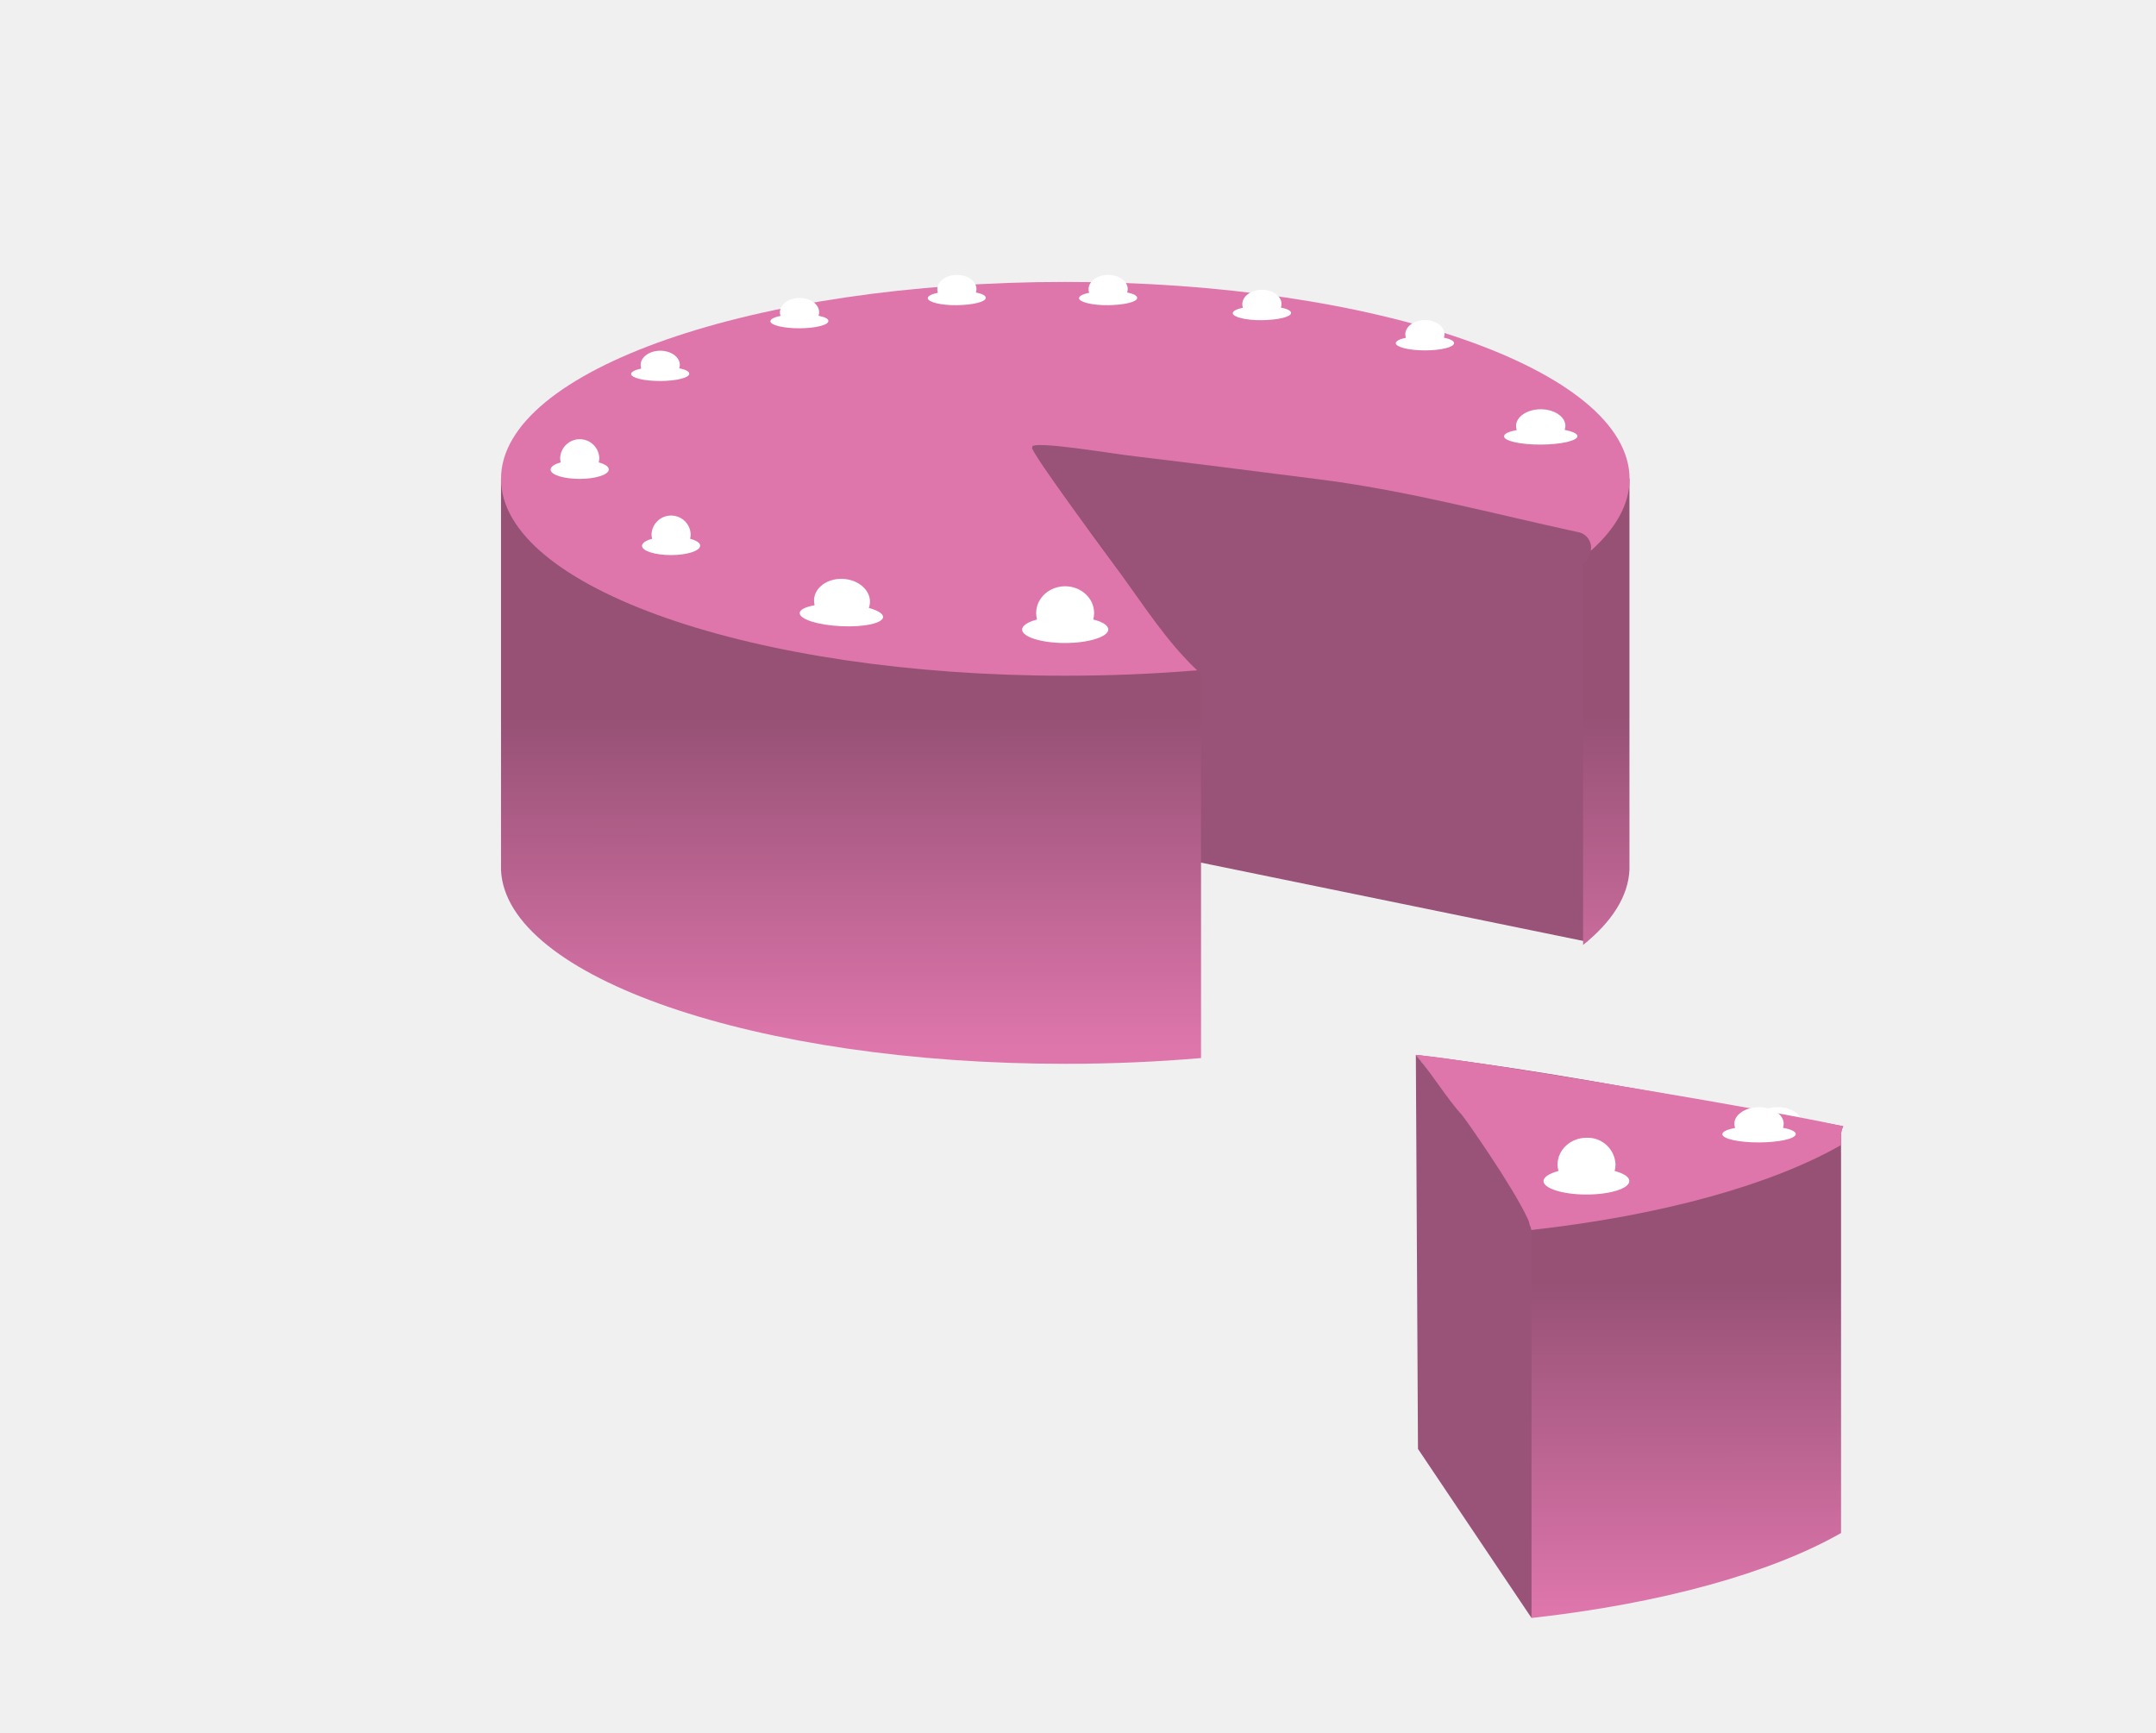
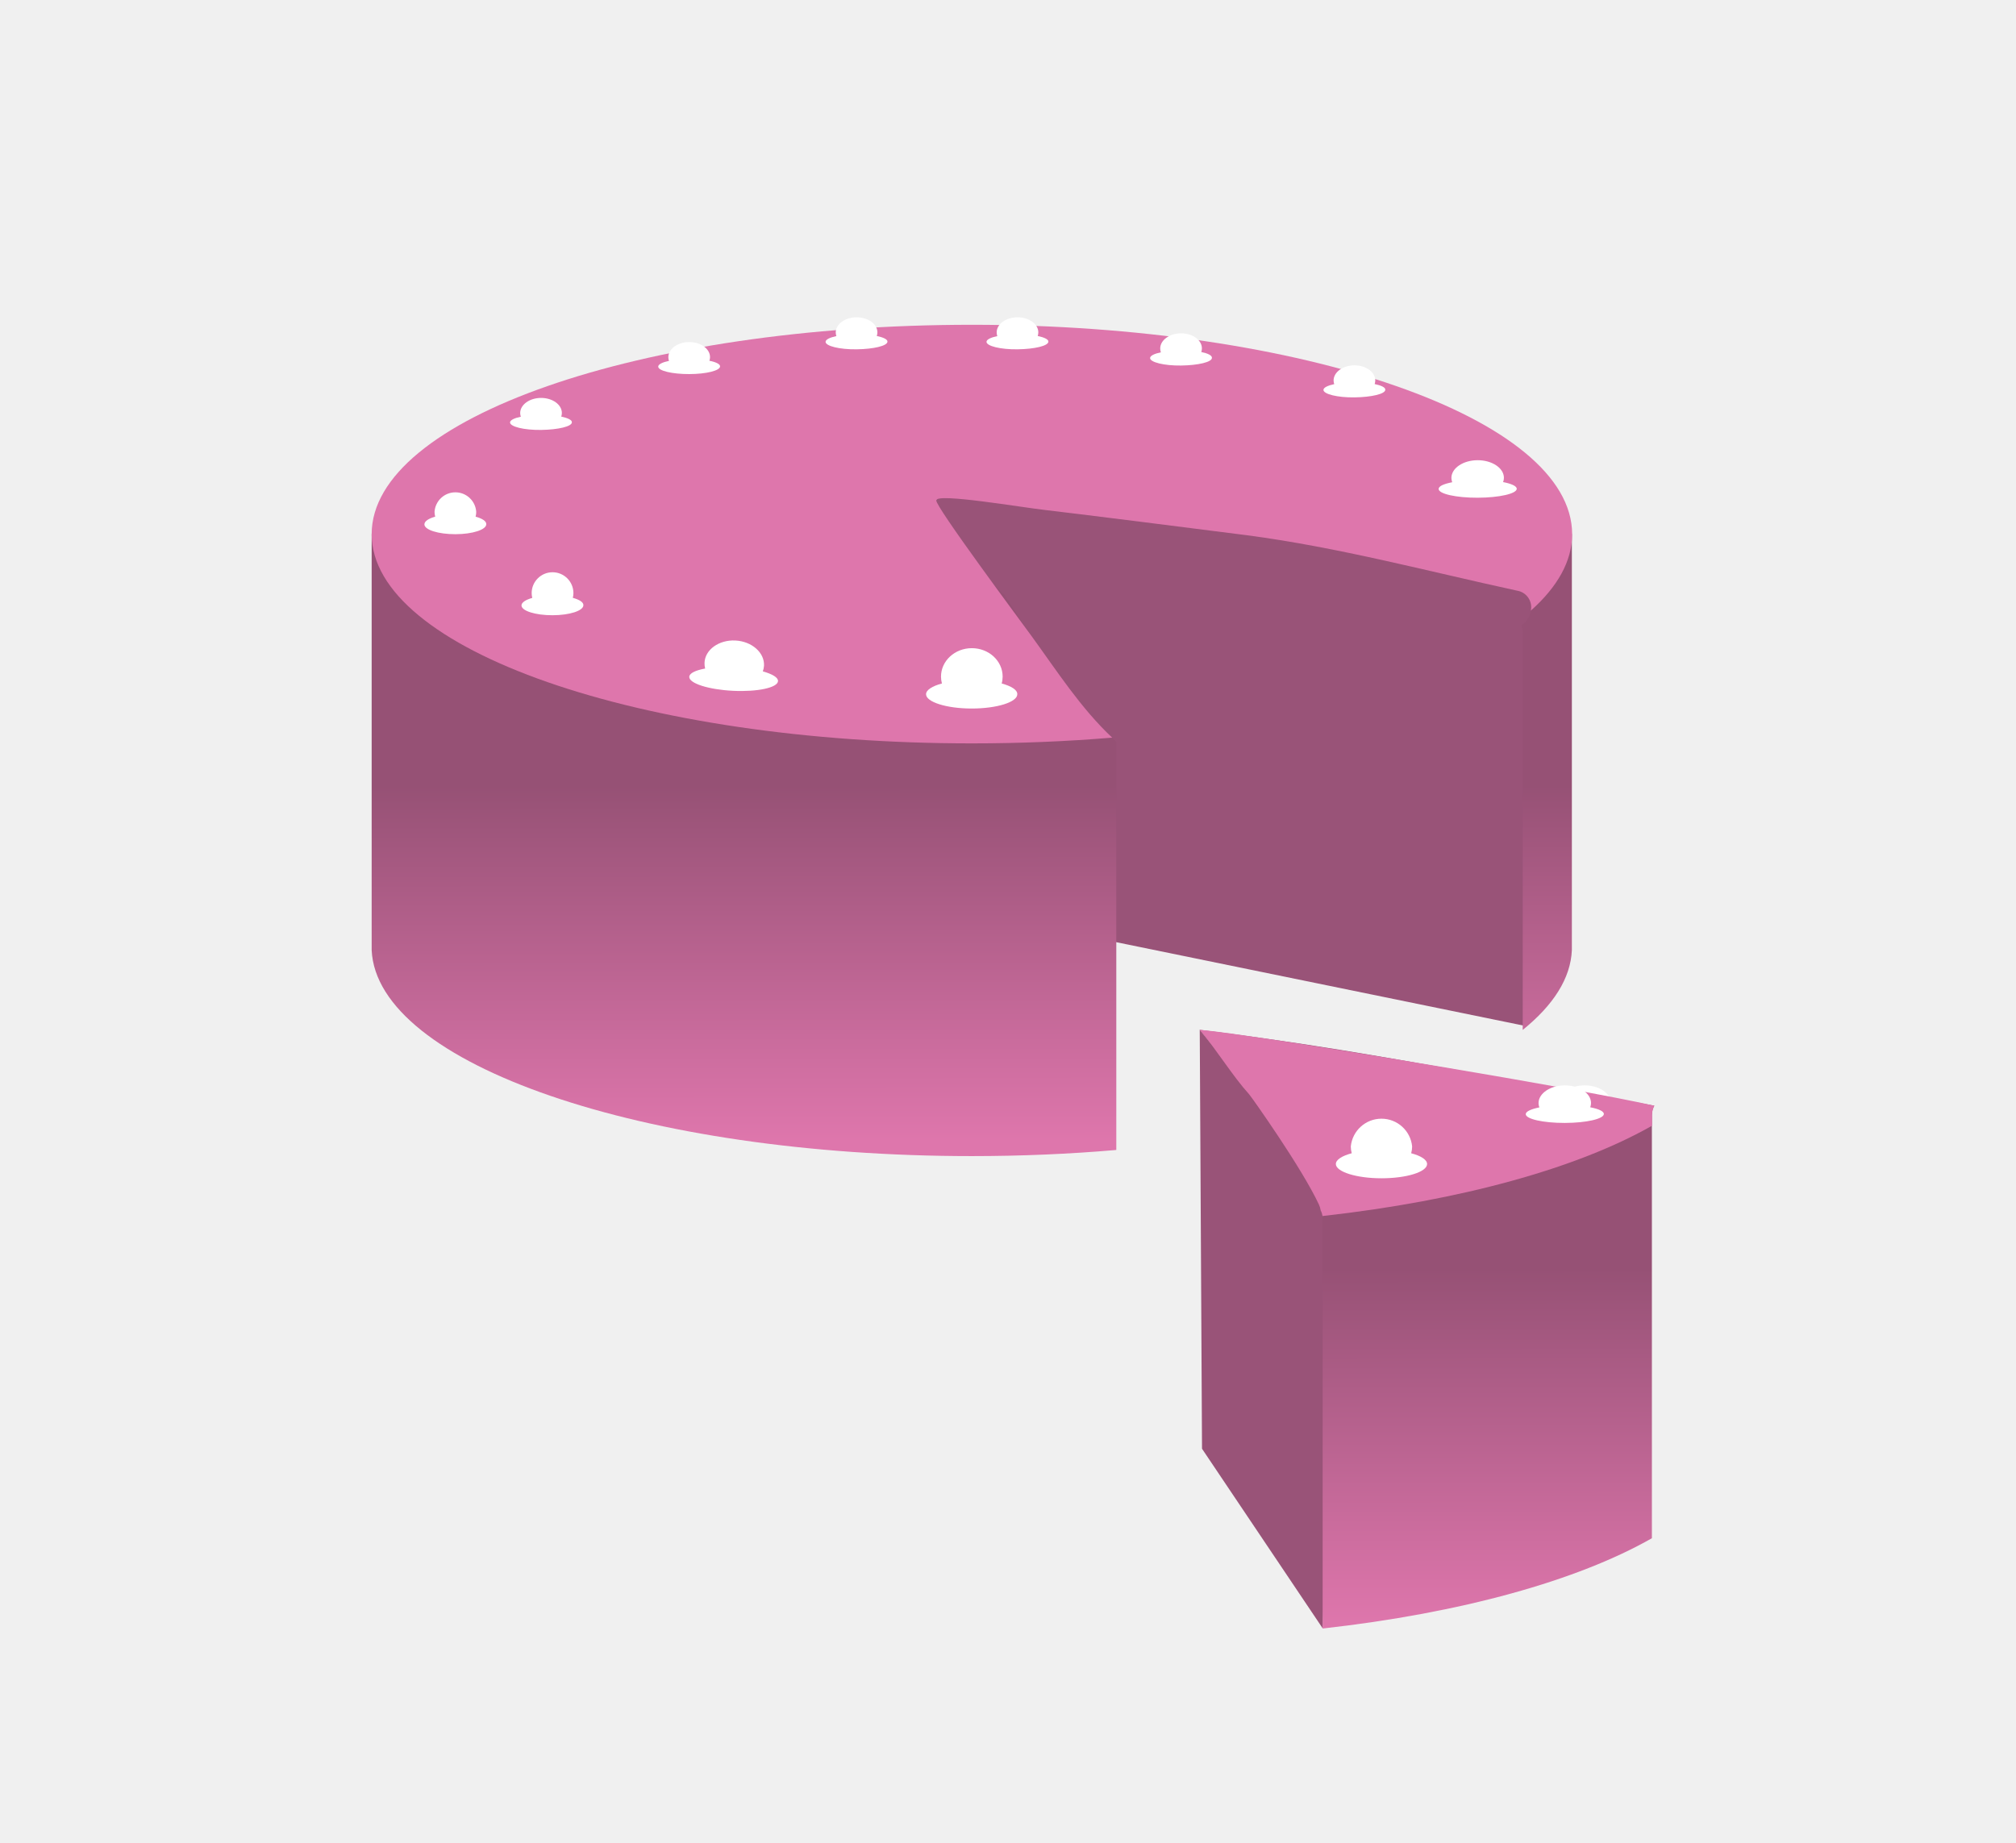
- <svg xmlns="http://www.w3.org/2000/svg" xmlns:xlink="http://www.w3.org/1999/xlink" viewBox="0 0 595.28 478.29">
+ <svg xmlns="http://www.w3.org/2000/svg" xmlns:xlink="http://www.w3.org/1999/xlink" viewBox="0 0 523.28 478.29">
  <defs>
    <style>.cls-1{fill:#995378;}.cls-2{fill:url(#linear-gradient);}.cls-3{fill:url(#linear-gradient-2);}.cls-4{fill:#de76ac;}.cls-5{fill:#fff;}.cls-6{fill:url(#linear-gradient-3);}</style>
-     <linearGradient id="linear-gradient" x1="235.04" y1="289.44" x2="234.98" y2="197.51" gradientUnits="userSpaceOnUse">
+     <linearGradient id="linear-gradient" x1="193.17" y1="295.94" x2="193.12" y2="204.01" gradientUnits="userSpaceOnUse">
      <stop offset="0" stop-color="#de76ac" />
      <stop offset="1" stop-color="#965175" />
    </linearGradient>
-     <linearGradient id="linear-gradient-2" x1="406.72" y1="289.33" x2="406.66" y2="197.39" xlink:href="#linear-gradient" />
-     <linearGradient id="linear-gradient-3" x1="450.02" y1="444.93" x2="449.96" y2="353" xlink:href="#linear-gradient" />
+     <linearGradient id="linear-gradient-2" x1="364.85" y1="295.83" x2="364.79" y2="203.9" xlink:href="#linear-gradient" />
+     <linearGradient id="linear-gradient-3" x1="370.51" y1="421.11" x2="370.45" y2="329.18" xlink:href="#linear-gradient" />
  </defs>
  <g id="CAKE">
    <g id="cake-2" data-name="cake">
-       <polygon class="cls-1" points="288.63 105.07 440.07 144.59 438.2 259.95 264.2 224.31 288.63 105.07" />
-       <path class="cls-2" d="M309.66,158.69c-2.4-3.24-4.61-7-7-10.67-4.28-4.07-8.47-8.24-12.65-12.42a4.68,4.68,0,0,1-1.47-3.31.56.56,0,0,0,0-.12H138.33v108h0c1.34,29.61,70.56,53.48,155.77,53.48,12.93,0,25.49-.56,37.51-1.59V186C322.89,178.15,316.62,168.09,309.66,158.69Z" />
-       <path class="cls-3" d="M363.3,132.17l2.29.29c23.82,3.14,46.67,9.3,70.09,14.39,4.83,1.05,4.38,7,1.08,9a5.06,5.06,0,0,1,.34,1.89v103.1c7.93-6.37,12.46-13.38,12.8-20.74h0v-108Z" />
-       <path class="cls-4" d="M294.13,77.82c-86,0-155.8,24.33-155.8,54.35s69.76,54.35,155.8,54.35c12.45,0,24.55-.51,36.16-1.47l.27,0c-8.19-7.71-14.31-17.26-20.9-26.33-2.74-3.77-25.23-34-24.77-35.31-.07-2,22.42,1.88,28.58,2.56,5.64.62,40.39,5,52.12,6.52,23.82,3.14,46.67,9.3,70.09,14.39a4.34,4.34,0,0,1,3.53,5.17c6.92-6.15,10.72-12.85,10.72-19.85C449.93,102.15,380.17,77.82,294.13,77.82Z" />
-       <path class="cls-5" d="M301.85,171a7,7,0,0,0,.24-1.78c0-4.08-3.57-7.39-8-7.39s-8,3.31-8,7.39a7,7,0,0,0,.24,1.78c-2.52.67-4.12,1.68-4.12,2.8,0,2,5.3,3.69,11.84,3.69S306,175.79,306,173.75C306,172.63,304.37,171.62,301.85,171Z" />
-       <path class="cls-5" d="M239.89,167.8a5.21,5.21,0,0,0,.31-1.47c.16-3.41-3.17-6.33-7.44-6.54s-7.87,2.38-8,5.79a5.28,5.28,0,0,0,.16,1.49c-2.48.44-4.08,1.2-4.12,2.14-.09,1.7,5,3.33,11.37,3.64s11.58-.82,11.66-2.53C243.84,169.39,242.32,168.48,239.89,167.8Z" />
-       <path class="cls-5" d="M190.54,148.71a5.06,5.06,0,0,0,.16-1.23,5.41,5.41,0,0,0-10.81,0,5.08,5.08,0,0,0,.16,1.24c-1.71.47-2.8,1.17-2.79,1.95,0,1.42,3.61,2.56,8.05,2.55s8-1.17,8-2.59C193.35,149.87,192.26,149.18,190.54,148.71Z" />
-       <path class="cls-5" d="M165.31,127.64a5,5,0,0,0,.16-1.23,5.41,5.41,0,0,0-10.81,0,5.06,5.06,0,0,0,.16,1.23c-1.71.47-2.8,1.17-2.8,2,0,1.42,3.61,2.56,8.06,2.55s8-1.17,8-2.59C168.12,128.8,167,128.11,165.31,127.64Z" />
-       <path class="cls-5" d="M187.54,101.66a3,3,0,0,0,.16-.94c0-2.17-2.43-3.92-5.42-3.91s-5.4,1.77-5.4,3.93a3.39,3.39,0,0,0,.17,1c-1.71.36-2.8.9-2.8,1.49,0,1.08,3.61,1.95,8.05,1.94s8-.9,8-2C190.34,102.54,189.25,102,187.54,101.66Z" />
-       <path class="cls-5" d="M226,87.16a3,3,0,0,0,.16-1c0-2.16-2.43-3.91-5.42-3.91s-5.4,1.78-5.4,3.94a2.8,2.8,0,0,0,.17,1c-1.72.36-2.8.89-2.8,1.49,0,1.08,3.61,1.95,8,1.94s8.05-.9,8-2C228.8,88,227.71,87.51,226,87.16Z" />
-       <path class="cls-5" d="M269.44,80.73a3,3,0,0,0,.16-.94c0-2.17-2.43-3.92-5.41-3.91s-5.41,1.77-5.4,3.93a2.8,2.8,0,0,0,.17,1c-1.72.36-2.81.9-2.8,1.49,0,1.08,3.6,2,8,1.94s8-.9,8-2C272.25,81.61,271.16,81.08,269.44,80.73Z" />
-       <path class="cls-5" d="M311.21,80.73a3,3,0,0,0,.16-.94c0-2.17-2.43-3.92-5.41-3.91s-5.41,1.77-5.4,3.93a2.8,2.8,0,0,0,.17,1c-1.72.36-2.81.9-2.81,1.49,0,1.08,3.61,2,8.06,1.94s8-.9,8-2C314,81.61,312.93,81.08,311.21,80.73Z" />
-       <path class="cls-5" d="M353.67,84.89a3.05,3.05,0,0,0,.16-1c0-2.16-2.43-3.91-5.42-3.91S343,81.8,343,84a3.26,3.26,0,0,0,.17.94c-1.71.37-2.8.9-2.8,1.5,0,1.08,3.61,2,8.05,1.94s8.05-.9,8.05-2C356.47,85.77,355.38,85.24,353.67,84.89Z" />
-       <path class="cls-5" d="M398.67,93.2a2.94,2.94,0,0,0,.16-.94c0-2.17-2.43-3.92-5.42-3.91s-5.4,1.77-5.4,3.94a3.32,3.32,0,0,0,.17.94c-1.71.36-2.8.9-2.8,1.49,0,1.09,3.61,2,8.05,2s8.05-.9,8.05-2C401.47,94.09,400.38,93.56,398.67,93.2Z" />
-       <path class="cls-5" d="M432,118.66a3.16,3.16,0,0,0,.21-1.1c0-2.54-3.07-4.6-6.83-4.59s-6.8,2.08-6.79,4.62a3.25,3.25,0,0,0,.2,1.11c-2.15.42-3.53,1-3.52,1.75,0,1.27,4.54,2.29,10.14,2.27s10.13-1.06,10.13-2.33C435.55,119.7,434.17,119.08,432,118.66Z" />
+       <polygon class="cls-1" points="246.76 111.58 398.21 151.09 396.34 266.45 222.34 230.81 246.76 111.58" />
+       <path class="cls-2" d="M267.8,165.19c-2.4-3.24-4.62-7-7-10.67-4.28-4.07-8.47-8.24-12.65-12.42a4.68,4.68,0,0,1-1.47-3.31.56.56,0,0,0,0-.12H96.47v108h0c1.34,29.62,70.56,53.48,155.77,53.48,12.93,0,25.49-.55,37.51-1.59v-106C281,184.65,274.76,174.59,267.8,165.19Z" />
+       <path class="cls-3" d="M321.44,138.67l2.28.29c23.83,3.15,46.68,9.3,70.1,14.39,4.83,1.05,4.38,7,1.08,9a5.06,5.06,0,0,1,.34,1.89V267.39C403.17,261,407.7,254,408,246.64h0v-108Z" />
+       <path class="cls-4" d="M252.27,84.32c-86.05,0-155.8,24.34-155.8,54.35S166.22,193,252.27,193c12.45,0,24.55-.51,36.16-1.47l.27,0c-8.19-7.7-14.31-17.26-20.9-26.33-2.74-3.77-25.24-34-24.77-35.3-.07-2,22.42,1.88,28.58,2.55,5.64.63,40.38,5,52.11,6.52,23.83,3.15,46.68,9.3,70.1,14.39a4.34,4.34,0,0,1,3.53,5.17c6.91-6.15,10.72-12.84,10.72-19.85C408.07,108.66,338.31,84.32,252.27,84.32Z" />
+       <path class="cls-5" d="M260,177.45a6.54,6.54,0,0,0,.25-1.78c0-4.08-3.57-7.39-8-7.39s-8,3.31-8,7.39a7,7,0,0,0,.24,1.78c-2.52.68-4.12,1.68-4.12,2.8,0,2,5.3,3.7,11.84,3.7s11.84-1.66,11.84-3.7C264.11,179.13,262.51,178.13,260,177.45Z" />
+       <path class="cls-5" d="M198,174.3a5.21,5.21,0,0,0,.31-1.47c.16-3.4-3.17-6.33-7.44-6.54s-7.88,2.39-8,5.79a5.28,5.28,0,0,0,.16,1.49c-2.48.45-4.08,1.21-4.12,2.14-.09,1.7,5,3.33,11.36,3.64s11.59-.82,11.67-2.52C202,175.89,200.46,175,198,174.3Z" />
+       <path class="cls-5" d="M148.68,155.21a4.93,4.93,0,0,0,.16-1.23A5.41,5.41,0,0,0,138,154a5,5,0,0,0,.16,1.23c-1.71.48-2.8,1.18-2.8,1.95,0,1.42,3.61,2.56,8.06,2.55s8-1.17,8-2.59C151.49,156.37,150.4,155.68,148.68,155.21Z" />
+       <path class="cls-5" d="M123.45,134.14a4.93,4.93,0,0,0,.16-1.23,5.42,5.42,0,0,0-10.82,0,5.53,5.53,0,0,0,.17,1.23c-1.71.48-2.8,1.18-2.8,2,0,1.42,3.61,2.56,8.06,2.55s8-1.17,8-2.59C126.26,135.3,125.16,134.61,123.45,134.14Z" />
+       <path class="cls-5" d="M145.68,108.16a3,3,0,0,0,.16-.94c0-2.17-2.43-3.92-5.42-3.91s-5.4,1.77-5.4,3.94a3,3,0,0,0,.17.94c-1.71.36-2.8.9-2.8,1.49,0,1.09,3.61,2,8.05,1.94s8.05-.9,8-2C148.48,109.05,147.39,108.52,145.68,108.16Z" />
+       <path class="cls-5" d="M184.13,93.66a2.74,2.74,0,0,0,.17-.94c0-2.17-2.44-3.92-5.42-3.91s-5.4,1.77-5.4,3.94a2.74,2.74,0,0,0,.17.94c-1.72.36-2.8.9-2.8,1.49,0,1.09,3.61,1.95,8.05,1.94s8-.9,8-2C186.94,94.54,185.85,94,184.13,93.66Z" />
+       <path class="cls-5" d="M227.58,87.23a3,3,0,0,0,.16-.94c0-2.17-2.43-3.92-5.41-3.91s-5.41,1.77-5.4,3.94a3,3,0,0,0,.16.94c-1.71.36-2.8.9-2.8,1.49,0,1.09,3.61,2,8.06,1.94s8-.9,8-2C230.39,88.12,229.3,87.59,227.58,87.23Z" />
+       <path class="cls-5" d="M269.35,87.23a3,3,0,0,0,.16-.94c0-2.17-2.43-3.92-5.42-3.91s-5.4,1.77-5.39,3.94a3,3,0,0,0,.16.94c-1.71.36-2.8.9-2.8,1.49,0,1.09,3.61,2,8.06,1.94s8-.9,8-2C272.16,88.12,271.07,87.59,269.35,87.23Z" />
+       <path class="cls-5" d="M311.81,91.39a3,3,0,0,0,.16-.94c0-2.17-2.43-3.92-5.42-3.91s-5.4,1.77-5.4,3.93a3,3,0,0,0,.17,1c-1.71.36-2.8.9-2.8,1.49,0,1.08,3.61,2,8.05,1.94s8.05-.9,8-2C314.61,92.27,313.52,91.75,311.81,91.39Z" />
+       <path class="cls-5" d="M356.81,99.71a3.05,3.05,0,0,0,.16-.95c0-2.16-2.43-3.92-5.42-3.91s-5.4,1.77-5.4,3.94a3,3,0,0,0,.17.94c-1.71.37-2.8.9-2.8,1.5,0,1.08,3.61,2,8.05,1.94s8.05-.9,8-2C359.61,100.59,358.52,100.06,356.81,99.71Z" />
+       <path class="cls-5" d="M390.15,125.16a3.16,3.16,0,0,0,.21-1.1c0-2.54-3.07-4.59-6.83-4.58s-6.8,2.07-6.8,4.61a3.47,3.47,0,0,0,.21,1.11c-2.16.43-3.53,1-3.52,1.75,0,1.27,4.54,2.29,10.14,2.27s10.13-1.05,10.13-2.32C393.69,126.2,392.31,125.58,390.15,125.16Z" />
    </g>
  </g>
  <g id="piece-2" data-name="piece">
    <g id="Layer_7" data-name="Layer 7">
-       <path class="cls-5" d="M497.42,311.29a3.16,3.16,0,0,0,.21-1.1c0-2.54-3.07-4.59-6.83-4.58s-6.8,2.07-6.8,4.61a3.47,3.47,0,0,0,.21,1.11c-2.16.43-3.53,1.05-3.52,1.75,0,1.27,4.54,2.29,10.14,2.27S501,314.3,501,313C501,312.33,499.58,311.71,497.42,311.29Z" />
-       <polygon class="cls-1" points="390.92 291.18 425.89 334.6 422.86 446.62 391.51 399.95 390.92 291.18" />
-       <path class="cls-6" d="M442.55,298.94c-9-1.56-20-3.44-34.57-5.5-7-1-12.9-1.74-17.06-2.26,4.62,5.5,8.52,12,12.8,16.71a5.58,5.58,0,0,1,1.19,1.95,128.63,128.63,0,0,1,16.94,26.7,6.29,6.29,0,0,1,.46,1.46,5.06,5.06,0,0,1,.55,2.35V446.62c35.91-4,66.15-12.43,85.46-23.45V313.35a5,5,0,0,1,.61-2.46C497.67,308.8,470.51,303.79,442.55,298.94Z" />
-       <path class="cls-4" d="M408,293.44c-5.68-.81-11.34-1.73-17.06-2.26,4.62,5.5,8.52,12,12.8,16.71.58.63,13.72,19.14,18.13,28.65a5.7,5.7,0,0,1,.47,1.55,4.63,4.63,0,0,1,.47,1.43c35.94-4,66.2-12.43,85.53-23.45v-2.72a5,5,0,0,1,.61-2.46C487,306,419.68,295.11,408,293.44Z" />
-       <path class="cls-5" d="M445.81,323.23a7,7,0,0,0,.24-1.78,7.69,7.69,0,0,0-8-7.39c-4.39,0-8,3.31-8,7.39a6.54,6.54,0,0,0,.25,1.78c-2.53.68-4.13,1.68-4.13,2.8,0,2,5.3,3.7,11.84,3.7s11.84-1.66,11.84-3.7C449.93,324.91,448.33,323.91,445.81,323.23Z" />
-       <path class="cls-5" d="M492.28,311.29a3.15,3.15,0,0,0,.2-1.1c0-2.54-3.06-4.59-6.82-4.58s-6.81,2.07-6.8,4.61a3.22,3.22,0,0,0,.21,1.11c-2.16.43-3.53,1.05-3.53,1.75,0,1.27,4.55,2.29,10.15,2.27s10.13-1.05,10.13-2.32C495.81,312.33,494.44,311.71,492.28,311.29Z" />
+       <path class="cls-5" d="M417.91,287.48a3.25,3.25,0,0,0,.2-1.11c0-2.54-3.06-4.59-6.82-4.58s-6.8,2.08-6.8,4.62a3.16,3.16,0,0,0,.21,1.1c-2.16.43-3.53,1.06-3.53,1.75,0,1.27,4.55,2.29,10.15,2.28s10.13-1.06,10.13-2.33C421.45,288.51,420.07,287.89,417.91,287.48Z" />
+       <polygon class="cls-1" points="311.41 267.37 346.38 310.78 343.35 422.8 312 376.13 311.41 267.37" />
+       <path class="cls-6" d="M363,275.12c-9-1.55-20-3.44-34.57-5.49-7-1-12.9-1.75-17.06-2.26,4.62,5.5,8.52,12,12.79,16.7a5.7,5.7,0,0,1,1.2,1.95,128.7,128.7,0,0,1,16.94,26.71,5.56,5.56,0,0,1,.45,1.46,4.89,4.89,0,0,1,.56,2.35V422.8c35.9-4,66.14-12.43,85.46-23.44V289.54a5,5,0,0,1,.61-2.47C418.16,285,391,280,363,275.12Z" />
+       <path class="cls-4" d="M328.47,269.63c-5.69-.81-11.34-1.73-17.06-2.26,4.62,5.5,8.52,12,12.79,16.7.58.64,13.73,19.14,18.14,28.66a5.5,5.5,0,0,1,.47,1.55,4.54,4.54,0,0,1,.47,1.43c35.94-4,66.2-12.44,85.53-23.45v-2.72a5,5,0,0,1,.61-2.47C407.52,282.16,340.17,271.3,328.47,269.63Z" />
+       <path class="cls-5" d="M366.29,299.41a6.52,6.52,0,0,0,.25-1.77,8,8,0,0,0-15.92,0,6.93,6.93,0,0,0,.24,1.77c-2.52.68-4.12,1.68-4.12,2.8,0,2,5.3,3.7,11.84,3.7s11.84-1.66,11.84-3.7C370.42,301.09,368.82,300.09,366.29,299.41Z" />
+       <path class="cls-5" d="M412.77,287.48a3.25,3.25,0,0,0,.2-1.11c0-2.54-3.06-4.59-6.82-4.58s-6.81,2.08-6.8,4.62a3.16,3.16,0,0,0,.21,1.1c-2.16.43-3.53,1.06-3.53,1.75,0,1.27,4.54,2.29,10.14,2.28s10.14-1.06,10.13-2.33C416.3,288.51,414.93,287.89,412.77,287.48Z" />
    </g>
  </g>
</svg>
